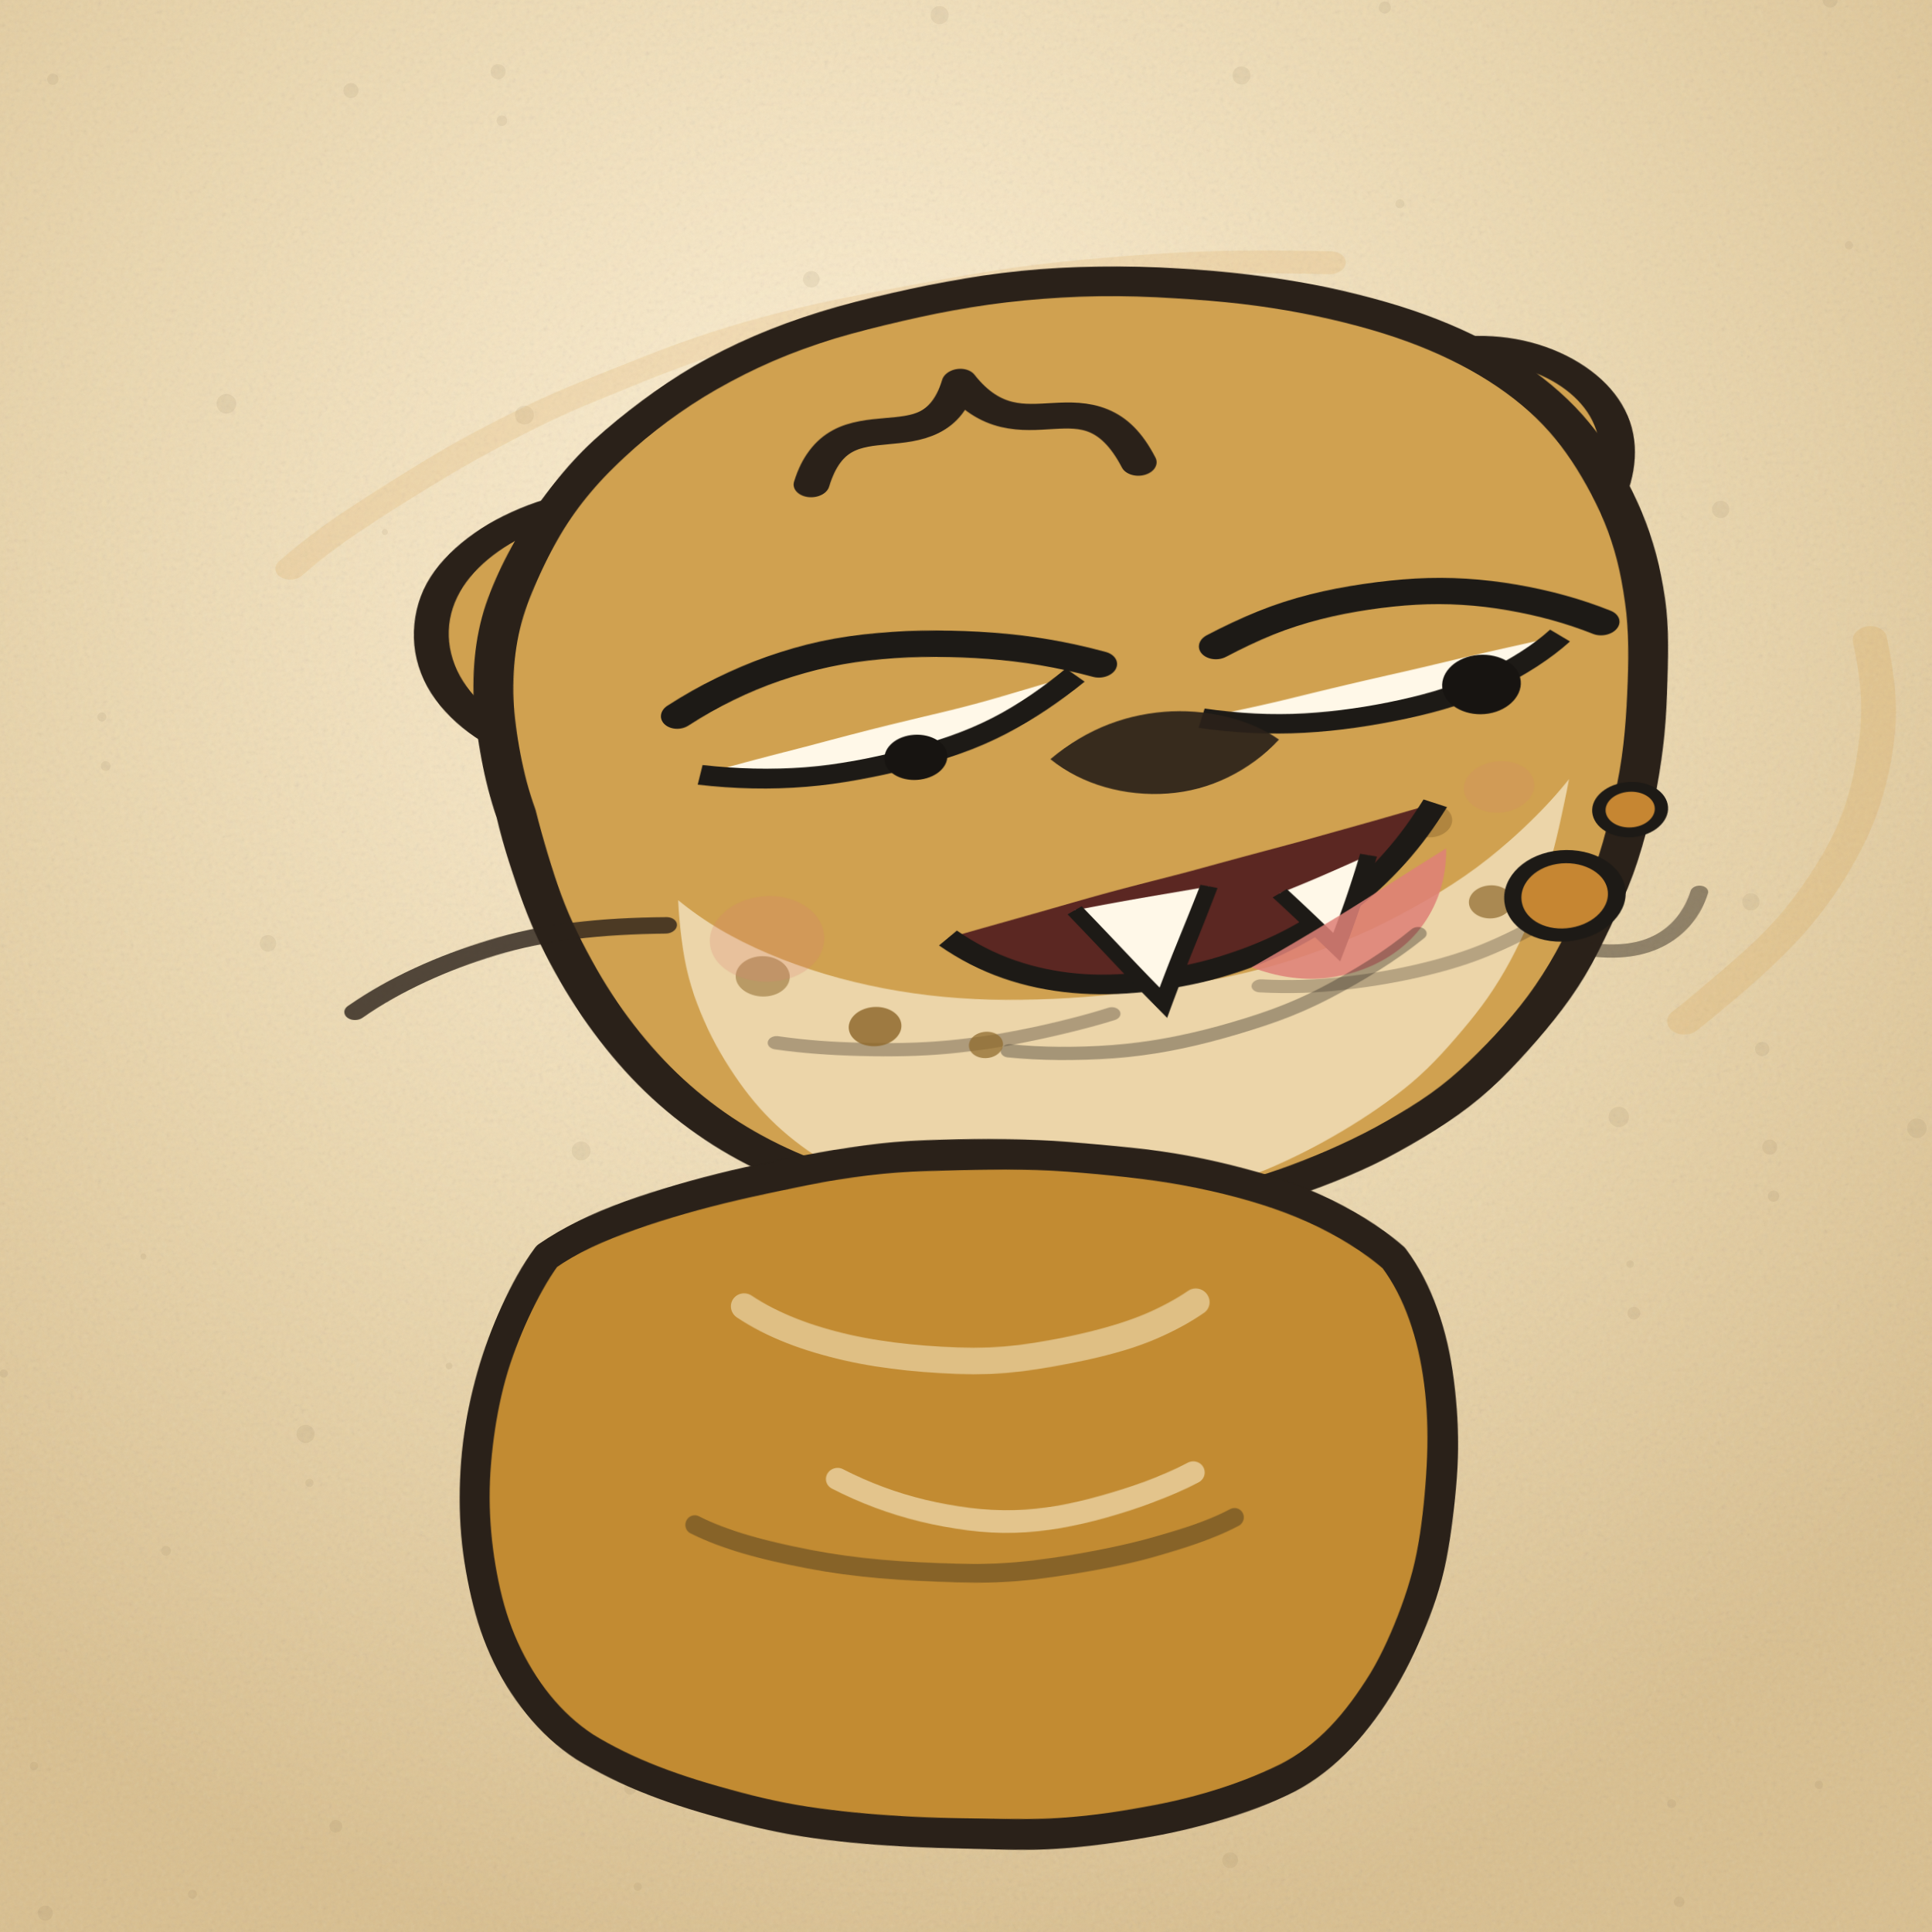
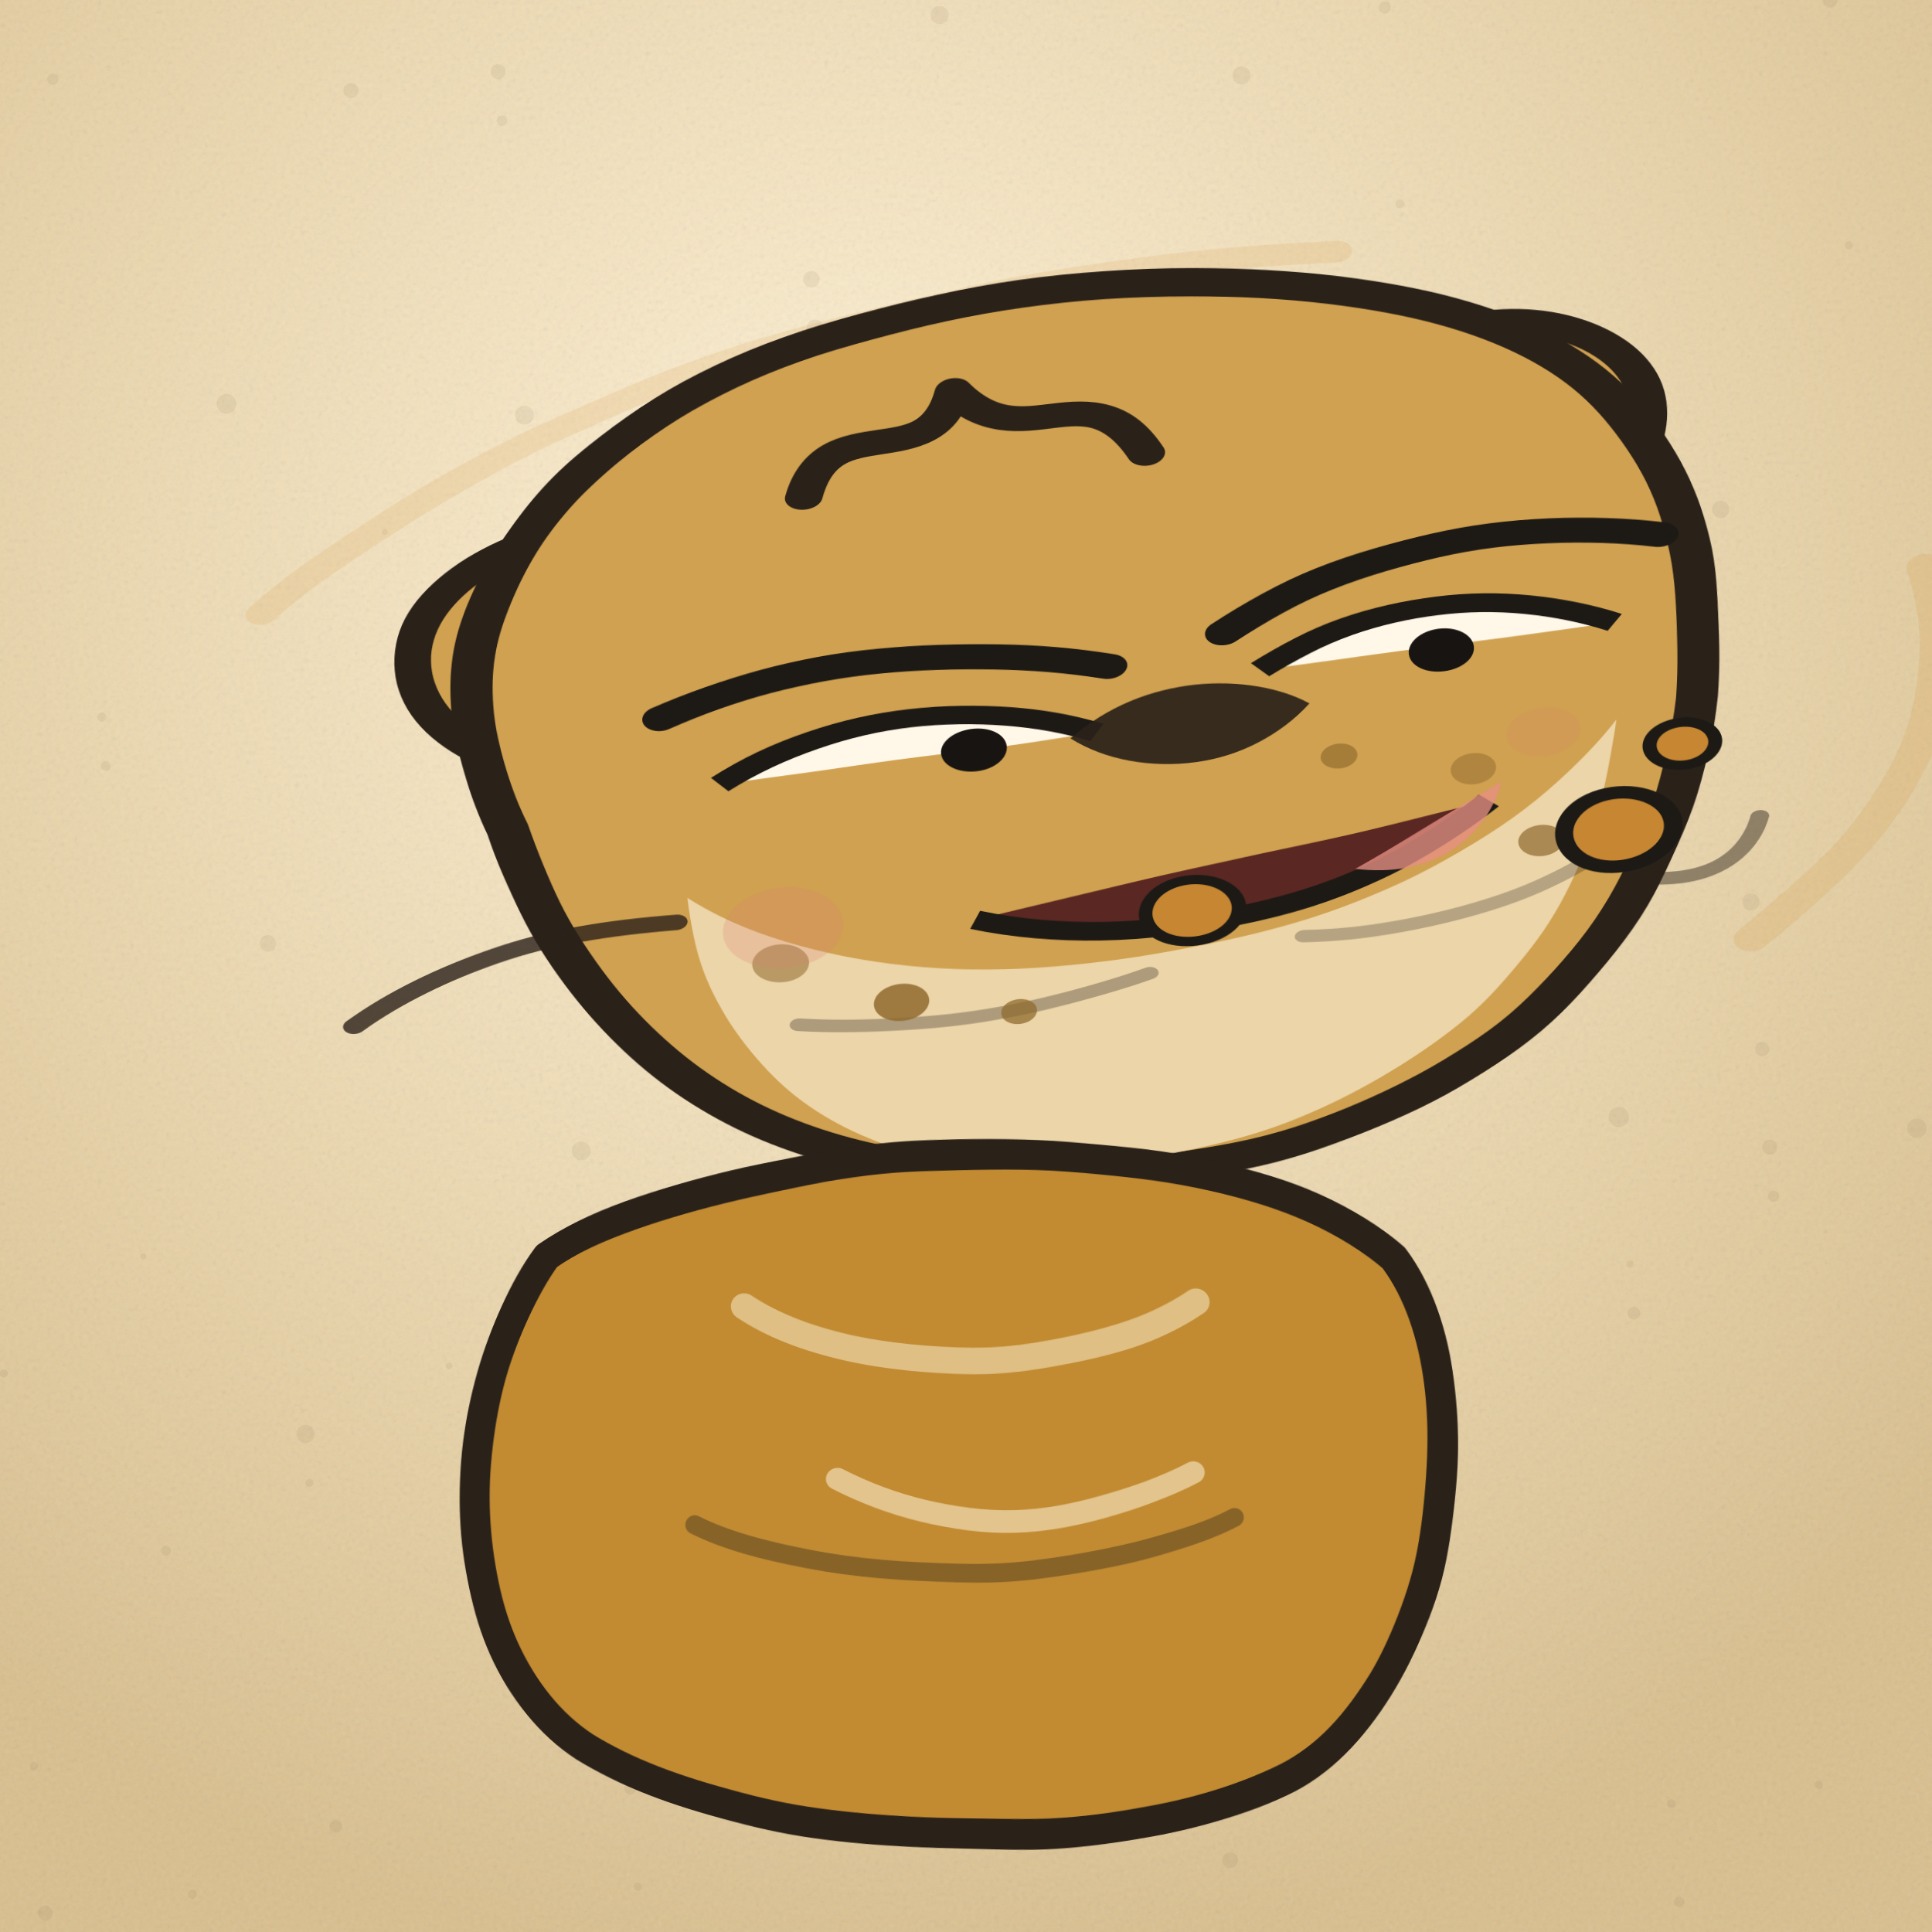
<svg xmlns="http://www.w3.org/2000/svg" width="512" height="512" viewBox="0 0 512 512">
  <defs>
    <filter id="paper" x="-20%" y="-20%" width="140%" height="140%">
      <feTurbulence type="fractalNoise" baseFrequency="0.82" numOctaves="3" seed="170" />
      <feColorMatrix type="saturate" values="0.18" />
      <feComponentTransfer>
        <feFuncA type="table" tableValues="0 0.18" />
      </feComponentTransfer>
    </filter>
    <filter id="wobble" x="-10%" y="-10%" width="120%" height="120%">
      <feTurbulence type="fractalNoise" baseFrequency="0.018" numOctaves="2" seed="186" />
      <feDisplacementMap in="SourceGraphic" scale="1.8" />
    </filter>
    <radialGradient id="wash" cx="45%" cy="30%" r="72%">
      <stop offset="0%" stop-color="#fff2d7" />
      <stop offset="58%" stop-color="#ead6ad" />
      <stop offset="100%" stop-color="#d9bf8f" />
    </radialGradient>
  </defs>
  <rect width="512" height="512" fill="url(#wash)" />
  <rect width="512" height="512" filter="url(#paper)" opacity="0.72" />
  <g>
    <circle cx="224" cy="191" r="1.6" fill="#7c6746" opacity="0.10" />
    <circle cx="329" cy="20" r="2.4" fill="#7c6746" opacity="0.10" />
    <circle cx="102" cy="141" r="0.8" fill="#7c6746" opacity="0.10" />
    <circle cx="71" cy="250" r="2.2" fill="#7c6746" opacity="0.10" />
    <circle cx="60" cy="107" r="2.6" fill="#7c6746" opacity="0.10" />
    <circle cx="469" cy="304" r="2.0" fill="#7c6746" opacity="0.10" />
    <circle cx="482" cy="473" r="1.1" fill="#7c6746" opacity="0.10" />
    <circle cx="371" cy="54" r="1.2" fill="#7c6746" opacity="0.10" />
    <circle cx="216" cy="87" r="2.3" fill="#7c6746" opacity="0.10" />
    <circle cx="161" cy="396" r="2.4" fill="#7c6746" opacity="0.10" />
    <circle cx="158" cy="357" r="2.1" fill="#7c6746" opacity="0.10" />
    <circle cx="223" cy="178" r="1.6" fill="#7c6746" opacity="0.10" />
    <circle cx="180" cy="131" r="2.0" fill="#7c6746" opacity="0.10" />
    <circle cx="429" cy="296" r="2.7" fill="#7c6746" opacity="0.10" />
    <circle cx="154" cy="305" r="2.5" fill="#7c6746" opacity="0.10" />
    <circle cx="139" cy="110" r="2.5" fill="#7c6746" opacity="0.10" />
    <circle cx="464" cy="239" r="2.3" fill="#7c6746" opacity="0.10" />
    <circle cx="249" cy="4" r="2.4" fill="#7c6746" opacity="0.10" />
    <circle cx="470" cy="317" r="1.5" fill="#7c6746" opacity="0.10" />
    <circle cx="119" cy="362" r="0.9" fill="#7c6746" opacity="0.10" />
    <circle cx="44" cy="411" r="1.3" fill="#7c6746" opacity="0.10" />
    <circle cx="133" cy="32" r="1.4" fill="#7c6746" opacity="0.10" />
    <circle cx="82" cy="393" r="1.1" fill="#7c6746" opacity="0.10" />
    <circle cx="163" cy="422" r="2.5" fill="#7c6746" opacity="0.10" />
    <circle cx="456" cy="135" r="2.3" fill="#7c6746" opacity="0.10" />
    <circle cx="81" cy="380" r="2.4" fill="#7c6746" opacity="0.10" />
    <circle cx="14" cy="21" r="1.5" fill="#7c6746" opacity="0.10" />
    <circle cx="271" cy="290" r="1.6" fill="#7c6746" opacity="0.10" />
    <circle cx="164" cy="435" r="1.3" fill="#7c6746" opacity="0.10" />
    <circle cx="93" cy="24" r="2.0" fill="#7c6746" opacity="0.10" />
    <circle cx="266" cy="225" r="1.1" fill="#7c6746" opacity="0.10" />
    <circle cx="443" cy="478" r="1.2" fill="#7c6746" opacity="0.10" />
    <circle cx="192" cy="287" r="1.0" fill="#7c6746" opacity="0.10" />
    <circle cx="169" cy="500" r="1.1" fill="#7c6746" opacity="0.10" />
    <circle cx="326" cy="493" r="2.1" fill="#7c6746" opacity="0.10" />
    <circle cx="167" cy="474" r="1.6" fill="#7c6746" opacity="0.10" />
    <circle cx="28" cy="203" r="1.3" fill="#7c6746" opacity="0.10" />
    <circle cx="309" cy="272" r="2.0" fill="#7c6746" opacity="0.10" />
    <circle cx="194" cy="313" r="1.8" fill="#7c6746" opacity="0.10" />
    <circle cx="467" cy="278" r="1.9" fill="#7c6746" opacity="0.10" />
    <circle cx="184" cy="183" r="1.6" fill="#7c6746" opacity="0.10" />
    <circle cx="1" cy="364" r="1.1" fill="#7c6746" opacity="0.10" />
    <circle cx="382" cy="197" r="0.8" fill="#7c6746" opacity="0.10" />
    <circle cx="319" cy="402" r="1.6" fill="#7c6746" opacity="0.10" />
    <circle cx="148" cy="227" r="2.6" fill="#7c6746" opacity="0.10" />
    <circle cx="269" cy="264" r="2.7" fill="#7c6746" opacity="0.10" />
    <circle cx="378" cy="145" r="1.8" fill="#7c6746" opacity="0.10" />
    <circle cx="235" cy="334" r="1.2" fill="#7c6746" opacity="0.10" />
    <circle cx="432" cy="335" r="1.0" fill="#7c6746" opacity="0.10" />
    <circle cx="89" cy="484" r="1.7" fill="#7c6746" opacity="0.10" />
    <circle cx="182" cy="157" r="1.5" fill="#7c6746" opacity="0.10" />
    <circle cx="215" cy="74" r="2.2" fill="#7c6746" opacity="0.10" />
    <circle cx="12" cy="507" r="2.0" fill="#7c6746" opacity="0.10" />
    <circle cx="485" cy="0" r="2.0" fill="#7c6746" opacity="0.10" />
    <circle cx="306" cy="233" r="1.8" fill="#7c6746" opacity="0.10" />
    <circle cx="259" cy="134" r="1.9" fill="#7c6746" opacity="0.10" />
    <circle cx="424" cy="231" r="2.3" fill="#7c6746" opacity="0.10" />
    <circle cx="433" cy="348" r="1.7" fill="#7c6746" opacity="0.10" />
    <circle cx="238" cy="373" r="1.5" fill="#7c6746" opacity="0.10" />
    <circle cx="367" cy="2" r="1.6" fill="#7c6746" opacity="0.10" />
    <circle cx="132" cy="19" r="2.0" fill="#7c6746" opacity="0.10" />
    <circle cx="445" cy="504" r="1.4" fill="#7c6746" opacity="0.10" />
    <circle cx="490" cy="65" r="1.1" fill="#7c6746" opacity="0.10" />
    <circle cx="27" cy="190" r="1.2" fill="#7c6746" opacity="0.10" />
    <circle cx="160" cy="383" r="1.6" fill="#7c6746" opacity="0.10" />
    <circle cx="9" cy="468" r="1.1" fill="#7c6746" opacity="0.10" />
    <circle cx="38" cy="333" r="0.8" fill="#7c6746" opacity="0.10" />
    <circle cx="263" cy="186" r="1.6" fill="#7c6746" opacity="0.10" />
    <circle cx="508" cy="299" r="2.6" fill="#7c6746" opacity="0.10" />
    <circle cx="149" cy="240" r="2.7" fill="#7c6746" opacity="0.10" />
    <circle cx="418" cy="153" r="1.1" fill="#7c6746" opacity="0.10" />
    <circle cx="51" cy="502" r="1.2" fill="#7c6746" opacity="0.10" />
  </g>
-   <g filter="url(#wobble)" transform="rotate(-9 256 246) translate(-18 19) skewX(4) scale(1.16 .87)">
+   <g filter="url(#wobble)" transform="rotate(-12 256 246) translate(-30 27) skewX(6) scale(1.22 .82)">
    <path d="M91 121 C137 83 224 50 338 78" fill="none" stroke="#d1953a" stroke-width="7" stroke-linecap="round" opacity="0.16" />
    <path d="M378 323 C417 298 438 263 439 217" fill="none" stroke="#d1953a" stroke-width="8" stroke-linecap="round" opacity="0.18" />
    <circle cx="157" cy="154" r="39" fill="#d0a150" stroke="#2a2119" stroke-width="8" />
    <circle cx="359" cy="144" r="34" fill="#d0a150" stroke="#2a2119" stroke-width="8" />
    <circle cx="158" cy="156" r="16" fill="#e4a58c" opacity="0.62" />
    <circle cx="359" cy="145" r="14" fill="#e4a58c" opacity="0.55" />
-     <path d="M128 205 C118 105 209 48 303 77 C386 102 405 158 382 242 C356 337 286 374 209 346 C154 326 130 282 128 205 Z" fill="#d0a150" stroke="#2a2119" stroke-width="9" stroke-linecap="round" stroke-linejoin="round" />
+     <path d="M127 205 C115 101 208 46 306 78 C391 106 404 161 383 243 C356 338 285 377 207 347 C154 327 129 282 127 205 Z" fill="#d0a150" stroke="#2a2119" stroke-width="9" stroke-linecap="round" stroke-linejoin="round" />
    <path d="M160 239 C198 301 313 307 365 245 C343 320 296 358 232 351 C183 346 151 306 160 239 Z" fill="#f1dfb9" opacity="0.84" />
    <circle cx="175" cy="266" r="6" fill="#8f6a2d" opacity="0.55" />
    <circle cx="332" cy="251" r="5" fill="#8f6a2d" opacity="0.5" />
    <path d="M156 246 C127 240 103 244 82 257" fill="none" stroke="#2a2119" stroke-width="5" stroke-linecap="round" opacity="0.8" />
    <path d="M211 120 C222 93 239 122 249 96 C259 123 279 98 285 129" fill="none" stroke="#2a2119" stroke-width="8" stroke-linecap="round" stroke-linejoin="round" />
    <path d="M174 286 C198 296 226 299 251 294" fill="none" stroke="#2a2119" stroke-width="4" stroke-linecap="round" opacity="0.32" />
    <path d="M285 292 C310 299 336 296 359 283" fill="none" stroke="#2a2119" stroke-width="4" stroke-linecap="round" opacity="0.28" />
-     <path d="M171 202 C202 214 235 208 260 190" fill="#fff8e8" stroke="#1d1a16" stroke-width="6" />
-     <path d="M286 209 C315 221 350 218 370 201" fill="#fff8e8" stroke="#1d1a16" stroke-width="6" />
-     <circle cx="220" cy="207" r="7" fill="#171411" />
-     <circle cx="350" cy="212" r="9" fill="#171411" />
-     <path d="M169 183 C201 166 235 169 266 188" fill="none" stroke="#1d1a16" stroke-width="8" stroke-linecap="round" />
-     <path d="M293 188 C326 174 357 180 380 199" fill="none" stroke="#1d1a16" stroke-width="8" stroke-linecap="round" />
+     <path d="M174 205 C204 190 234 195 256 214" fill="#fff8e8" stroke="#1d1a16" stroke-width="6" />
+     <path d="M294 205 C322 190 350 195 371 214" fill="#fff8e8" stroke="#1d1a16" stroke-width="6" />
+     <circle cx="229" cy="211" r="7" fill="#171411" />
+     <circle cx="333" cy="211" r="7" fill="#171411" />
+     <path d="M166 180 C199 171 233 176 263 194" fill="none" stroke="#1d1a16" stroke-width="8" stroke-linecap="round" />
+     <path d="M289 191 C322 173 357 174 386 189" fill="none" stroke="#1d1a16" stroke-width="8" stroke-linecap="round" />
    <path d="M250 214 C270 199 292 205 302 219 C286 236 262 233 250 214 Z" fill="#2a2119" opacity="0.92" />
-     <path d="M218 263 C247 303 305 287 334 246" fill="#5b2722" stroke="#1d1a16" stroke-width="6" stroke-linejoin="round" />
-     <path d="M248 261 L263 293 L279 260" fill="#fff8e8" stroke="#1d1a16" stroke-width="4" />
-     <path d="M294 265 L304 284 L316 258" fill="#fff8e8" stroke="#1d1a16" stroke-width="4" />
-     <path d="M284 286 C304 302 329 289 334 260" fill="#df8177" opacity="0.86" />
-     <path d="M226 300 C255 311 293 306 323 284" fill="none" stroke="#1d1a16" stroke-width="4" stroke-linecap="round" opacity="0.34" />
+     <path d="M218 265 C250 287 294 288 333 262" fill="#5b2722" stroke="#1d1a16" stroke-width="6" stroke-linejoin="round" />
+     <circle cx="264" cy="277" r="10" fill="#c68632" stroke="#1d1a16" stroke-width="3" />
+     <path d="M300 274 C315 282 329 275 337 257" fill="#e79083" opacity="0.78" />
    <circle cx="178" cy="255" r="13" fill="#d98270" opacity="0.24" />
    <circle cx="349" cy="244" r="8" fill="#d98270" opacity="0.18" />
    <circle cx="197" cy="286" r="6" fill="#8f6a2d" opacity="0.84" />
    <circle cx="221" cy="297" r="4" fill="#8f6a2d" opacity="0.74" />
    <circle cx="341" cy="278" r="5" fill="#8f6a2d" opacity="0.7" />
+     <circle cx="305" cy="238" r="4" fill="#8f6a2d" opacity="0.66" />
    <path d="M360 297 C374 303 383 297 388 285" fill="none" stroke="#2a2119" stroke-width="4" stroke-linecap="round" opacity="0.46" />
    <circle cx="358" cy="280" r="12" fill="#c68632" stroke="#1d1a16" stroke-width="4" />
    <circle cx="377" cy="257" r="7" fill="#c68632" stroke="#1d1a16" stroke-width="3" />
  </g>
  <g filter="url(#wobble)">
    <path d="M145 333 C194 300 324 294 369 333 C395 368 382 449 341 471 C293 496 197 489 155 463 C117 438 119 368 145 333 Z" fill="#c28b32" stroke="#2a2119" stroke-width="8" stroke-linejoin="round" />
    <path d="M197 346 C226 365 289 365 317 345" fill="none" stroke="#f5e5bf" stroke-width="7" stroke-linecap="round" opacity="0.58" />
    <path d="M184 404 C217 421 289 422 327 402" fill="none" stroke="#151515" stroke-width="5" stroke-linecap="round" opacity="0.34" />
    <path d="M222 392 C251 407 286 407 316 390" fill="none" stroke="#f5e5bf" stroke-width="6" stroke-linecap="round" opacity="0.64" />
  </g>
</svg>
